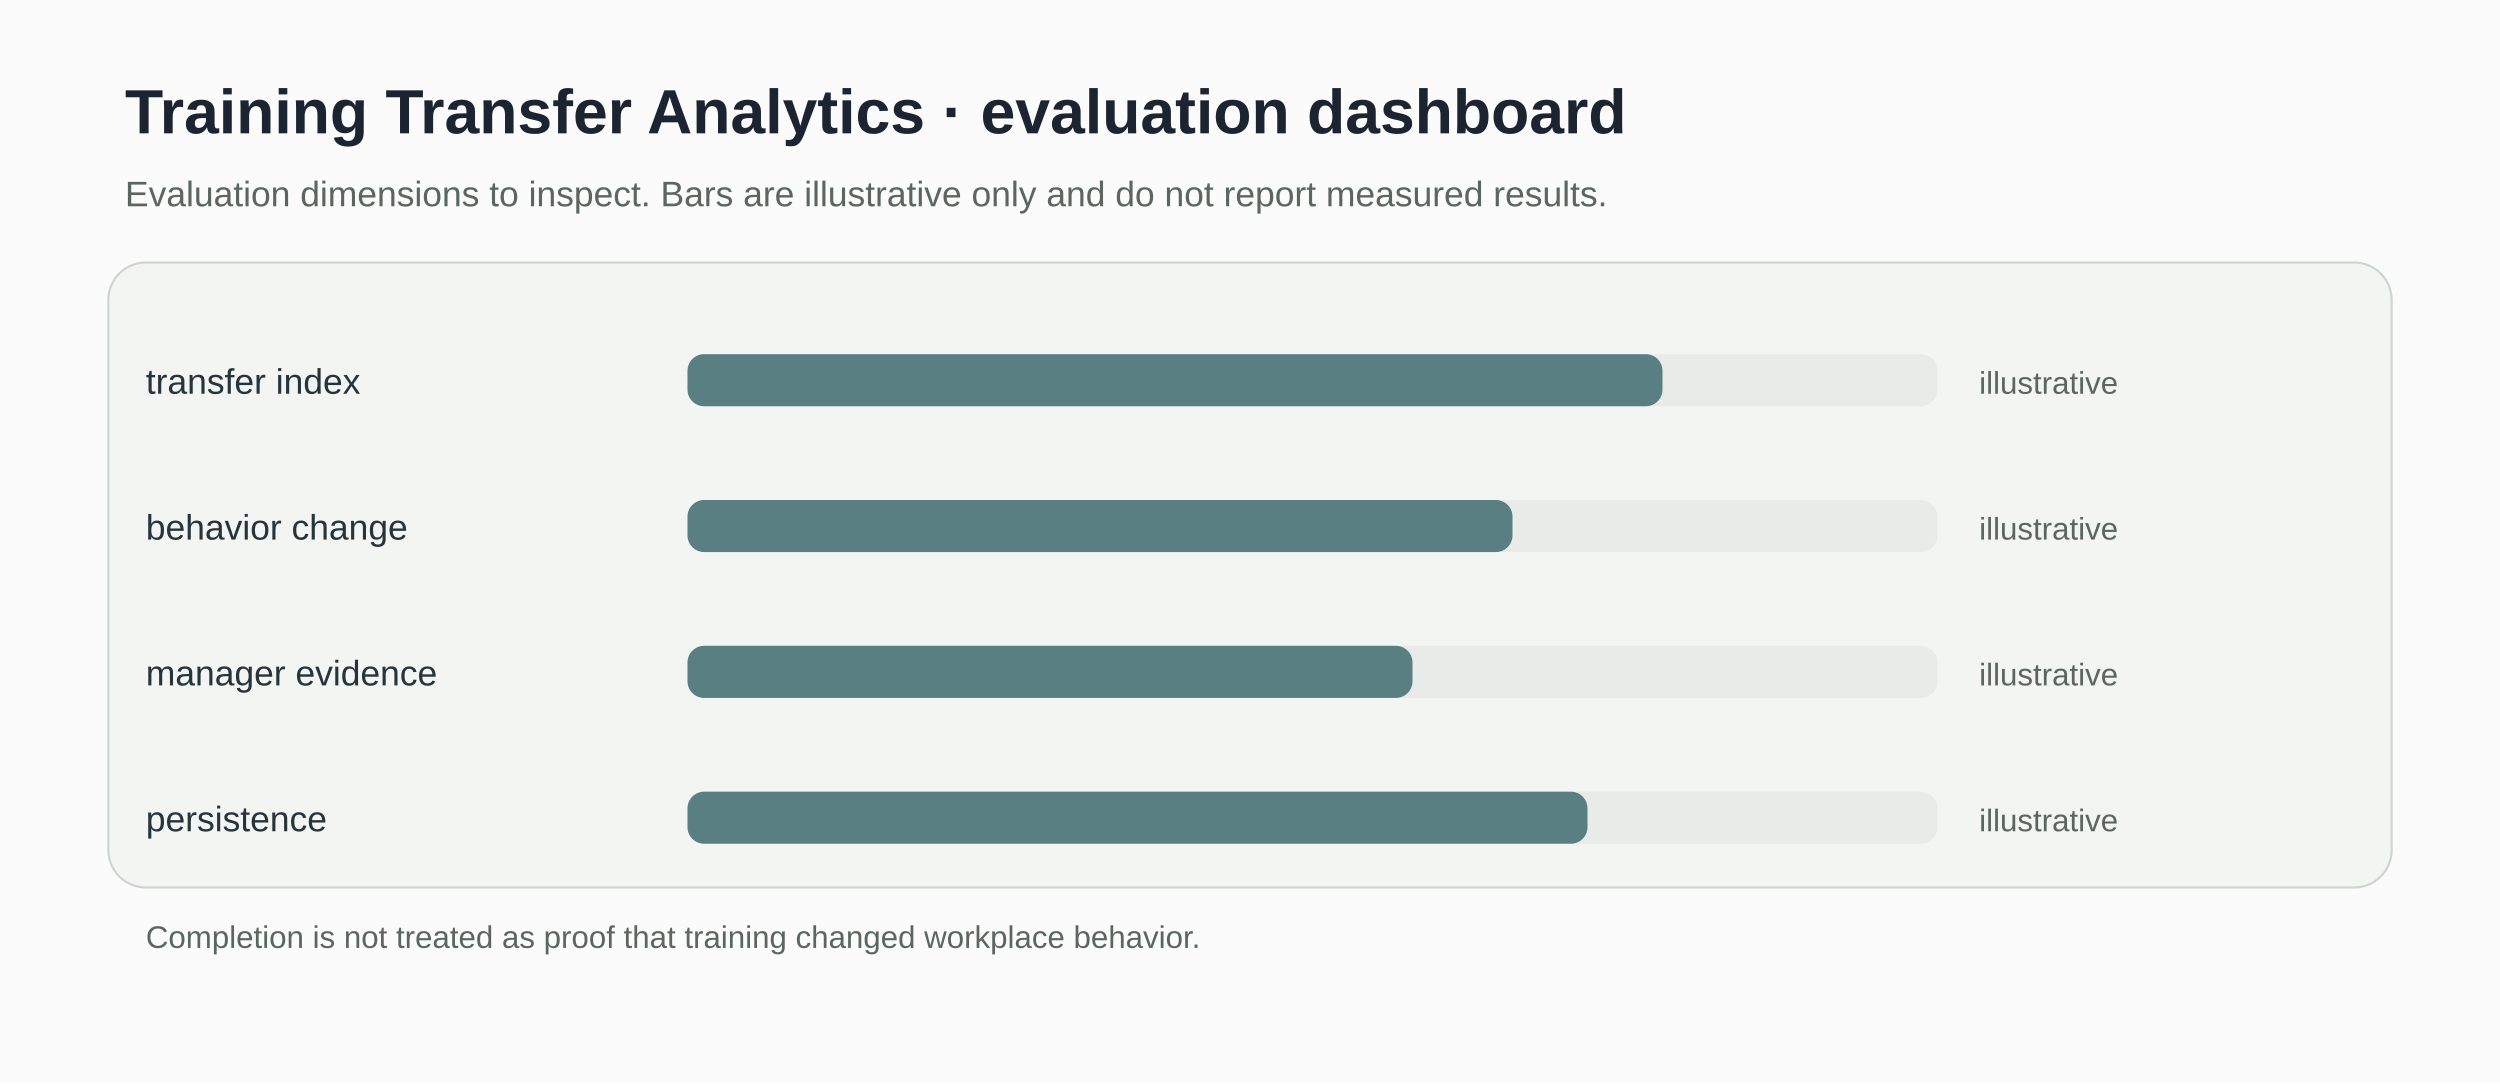
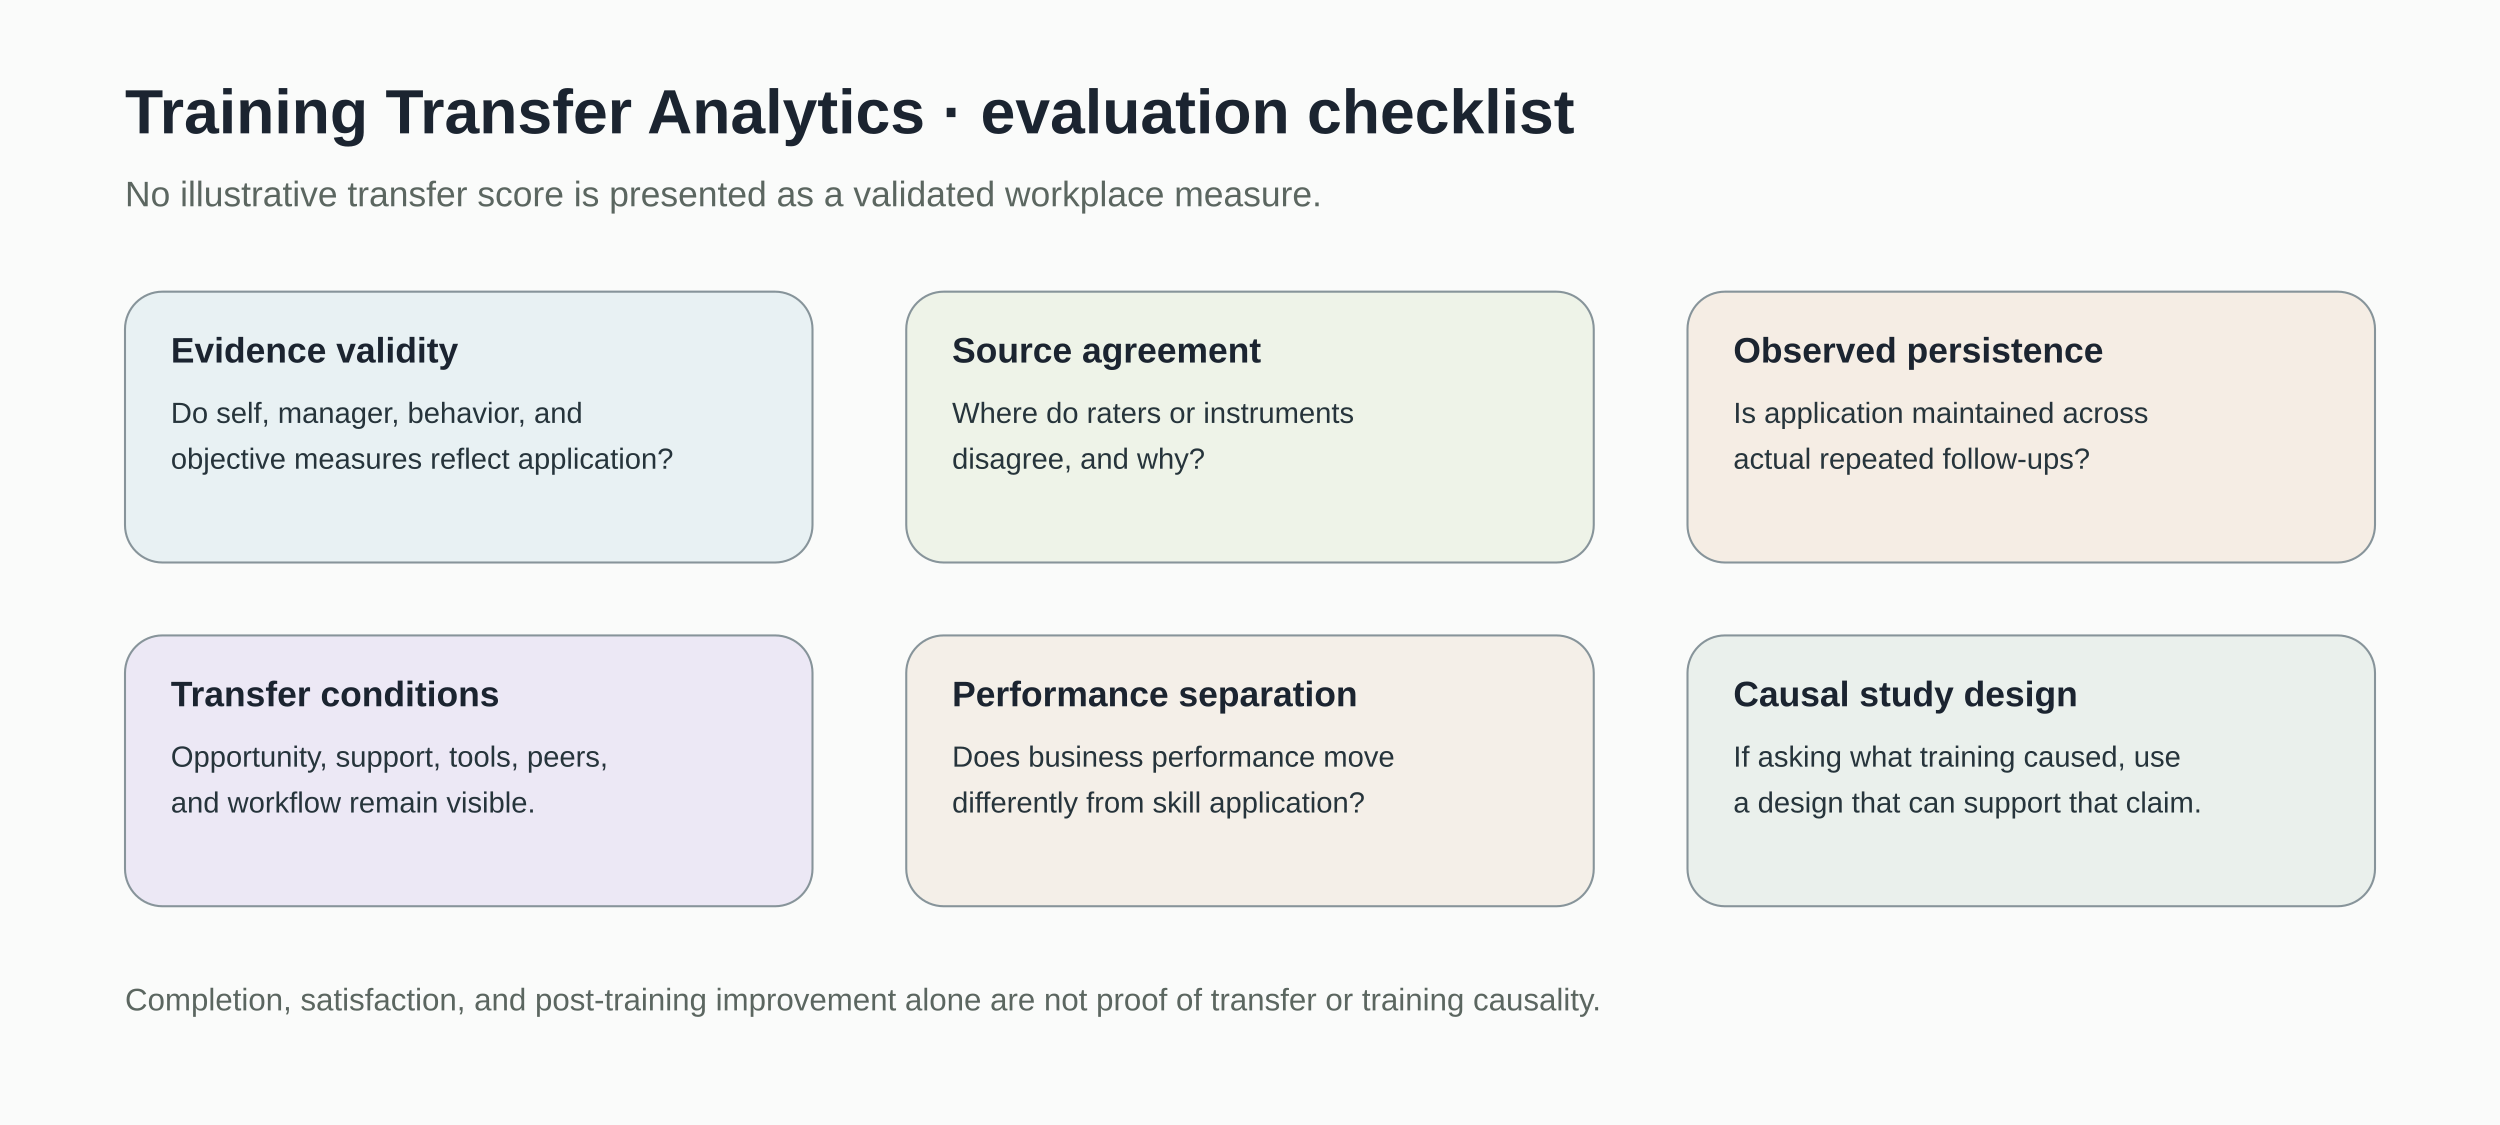
- <svg xmlns="http://www.w3.org/2000/svg" width="1200" height="520" viewBox="0 0 1200 520">
+ <svg xmlns="http://www.w3.org/2000/svg" width="1200" height="540" viewBox="0 0 1200 540" role="img" aria-labelledby="title desc">
  <rect width="100%" height="100%" fill="#FAFBFA" />
-   <text x="60" y="64" font-family="Arial, sans-serif" font-size="30" font-weight="700" fill="#1B2430">Training Transfer Analytics · evaluation dashboard</text>
-   <text x="60" y="99" font-family="Arial, sans-serif" font-size="17" fill="#5B6660">Evaluation dimensions to inspect. Bars are illustrative only and do not report measured results.</text>
-   <rect x="52" y="126" width="1096" height="300" rx="18" fill="#F3F5F3" stroke="#CDD3CF" />
-   <text x="70" y="189" font-family="Arial, sans-serif" font-size="17" fill="#26343B">transfer index</text>
-   <rect x="330" y="170" width="600" height="25" rx="8" fill="#E8EBE8" />
-   <rect x="330" y="170" width="468" height="25" rx="8" fill="#5A7F82" />
-   <text x="950" y="189" font-family="Arial, sans-serif" font-size="15" fill="#5B6660">illustrative</text>
-   <text x="70" y="259" font-family="Arial, sans-serif" font-size="17" fill="#26343B">behavior change</text>
-   <rect x="330" y="240" width="600" height="25" rx="8" fill="#E8EBE8" />
-   <rect x="330" y="240" width="396" height="25" rx="8" fill="#5A7F82" />
-   <text x="950" y="259" font-family="Arial, sans-serif" font-size="15" fill="#5B6660">illustrative</text>
-   <text x="70" y="329" font-family="Arial, sans-serif" font-size="17" fill="#26343B">manager evidence</text>
-   <rect x="330" y="310" width="600" height="25" rx="8" fill="#E8EBE8" />
-   <rect x="330" y="310" width="348" height="25" rx="8" fill="#5A7F82" />
-   <text x="950" y="329" font-family="Arial, sans-serif" font-size="15" fill="#5B6660">illustrative</text>
-   <text x="70" y="399" font-family="Arial, sans-serif" font-size="17" fill="#26343B">persistence</text>
-   <rect x="330" y="380" width="600" height="25" rx="8" fill="#E8EBE8" />
-   <rect x="330" y="380" width="432" height="25" rx="8" fill="#5A7F82" />
-   <text x="950" y="399" font-family="Arial, sans-serif" font-size="15" fill="#5B6660">illustrative</text>
-   <text x="70" y="455" font-family="Arial, sans-serif" font-size="15" fill="#5B6660">Completion is not treated as proof that training changed workplace behavior.</text>
+   <text x="60" y="64" font-family="Arial, sans-serif" font-size="30" font-weight="700" fill="#1B2430">Training Transfer Analytics · evaluation checklist</text>
+   <text x="60" y="99" font-family="Arial, sans-serif" font-size="17" fill="#5B6660">No illustrative transfer score is presented as a validated workplace measure.</text>
+   <rect x="60" y="140" width="330" height="130" rx="18" fill="#E8F1F3" stroke="#87949A" />
+   <text x="82" y="174" font-family="Arial" font-size="17" font-weight="700" fill="#1B2430">Evidence validity</text>
+   <text x="82" y="203" font-family="Arial" font-size="14" fill="#26343B">Do self, manager, behavior, and</text>
+   <text x="82" y="225" font-family="Arial" font-size="14" fill="#26343B">objective measures reflect application?</text>
+   <rect x="435" y="140" width="330" height="130" rx="18" fill="#EEF3E8" stroke="#87949A" />
+   <text x="457" y="174" font-family="Arial" font-size="17" font-weight="700" fill="#1B2430">Source agreement</text>
+   <text x="457" y="203" font-family="Arial" font-size="14" fill="#26343B">Where do raters or instruments</text>
+   <text x="457" y="225" font-family="Arial" font-size="14" fill="#26343B">disagree, and why?</text>
+   <rect x="810" y="140" width="330" height="130" rx="18" fill="#F5EDE4" stroke="#87949A" />
+   <text x="832" y="174" font-family="Arial" font-size="17" font-weight="700" fill="#1B2430">Observed persistence</text>
+   <text x="832" y="203" font-family="Arial" font-size="14" fill="#26343B">Is application maintained across</text>
+   <text x="832" y="225" font-family="Arial" font-size="14" fill="#26343B">actual repeated follow-ups?</text>
+   <rect x="60" y="305" width="330" height="130" rx="18" fill="#ECE8F5" stroke="#87949A" />
+   <text x="82" y="339" font-family="Arial" font-size="17" font-weight="700" fill="#1B2430">Transfer conditions</text>
+   <text x="82" y="368" font-family="Arial" font-size="14" fill="#26343B">Opportunity, support, tools, peers,</text>
+   <text x="82" y="390" font-family="Arial" font-size="14" fill="#26343B">and workflow remain visible.</text>
+   <rect x="435" y="305" width="330" height="130" rx="18" fill="#F4EFE8" stroke="#87949A" />
+   <text x="457" y="339" font-family="Arial" font-size="17" font-weight="700" fill="#1B2430">Performance separation</text>
+   <text x="457" y="368" font-family="Arial" font-size="14" fill="#26343B">Does business performance move</text>
+   <text x="457" y="390" font-family="Arial" font-size="14" fill="#26343B">differently from skill application?</text>
+   <rect x="810" y="305" width="330" height="130" rx="18" fill="#EAF0EC" stroke="#87949A" />
+   <text x="832" y="339" font-family="Arial" font-size="17" font-weight="700" fill="#1B2430">Causal study design</text>
+   <text x="832" y="368" font-family="Arial" font-size="14" fill="#26343B">If asking what training caused, use</text>
+   <text x="832" y="390" font-family="Arial" font-size="14" fill="#26343B">a design that can support that claim.</text>
+   <text x="60" y="485" font-family="Arial" font-size="15" fill="#5B6660">Completion, satisfaction, and post-training improvement alone are not proof of transfer or training causality.</text>
</svg>
